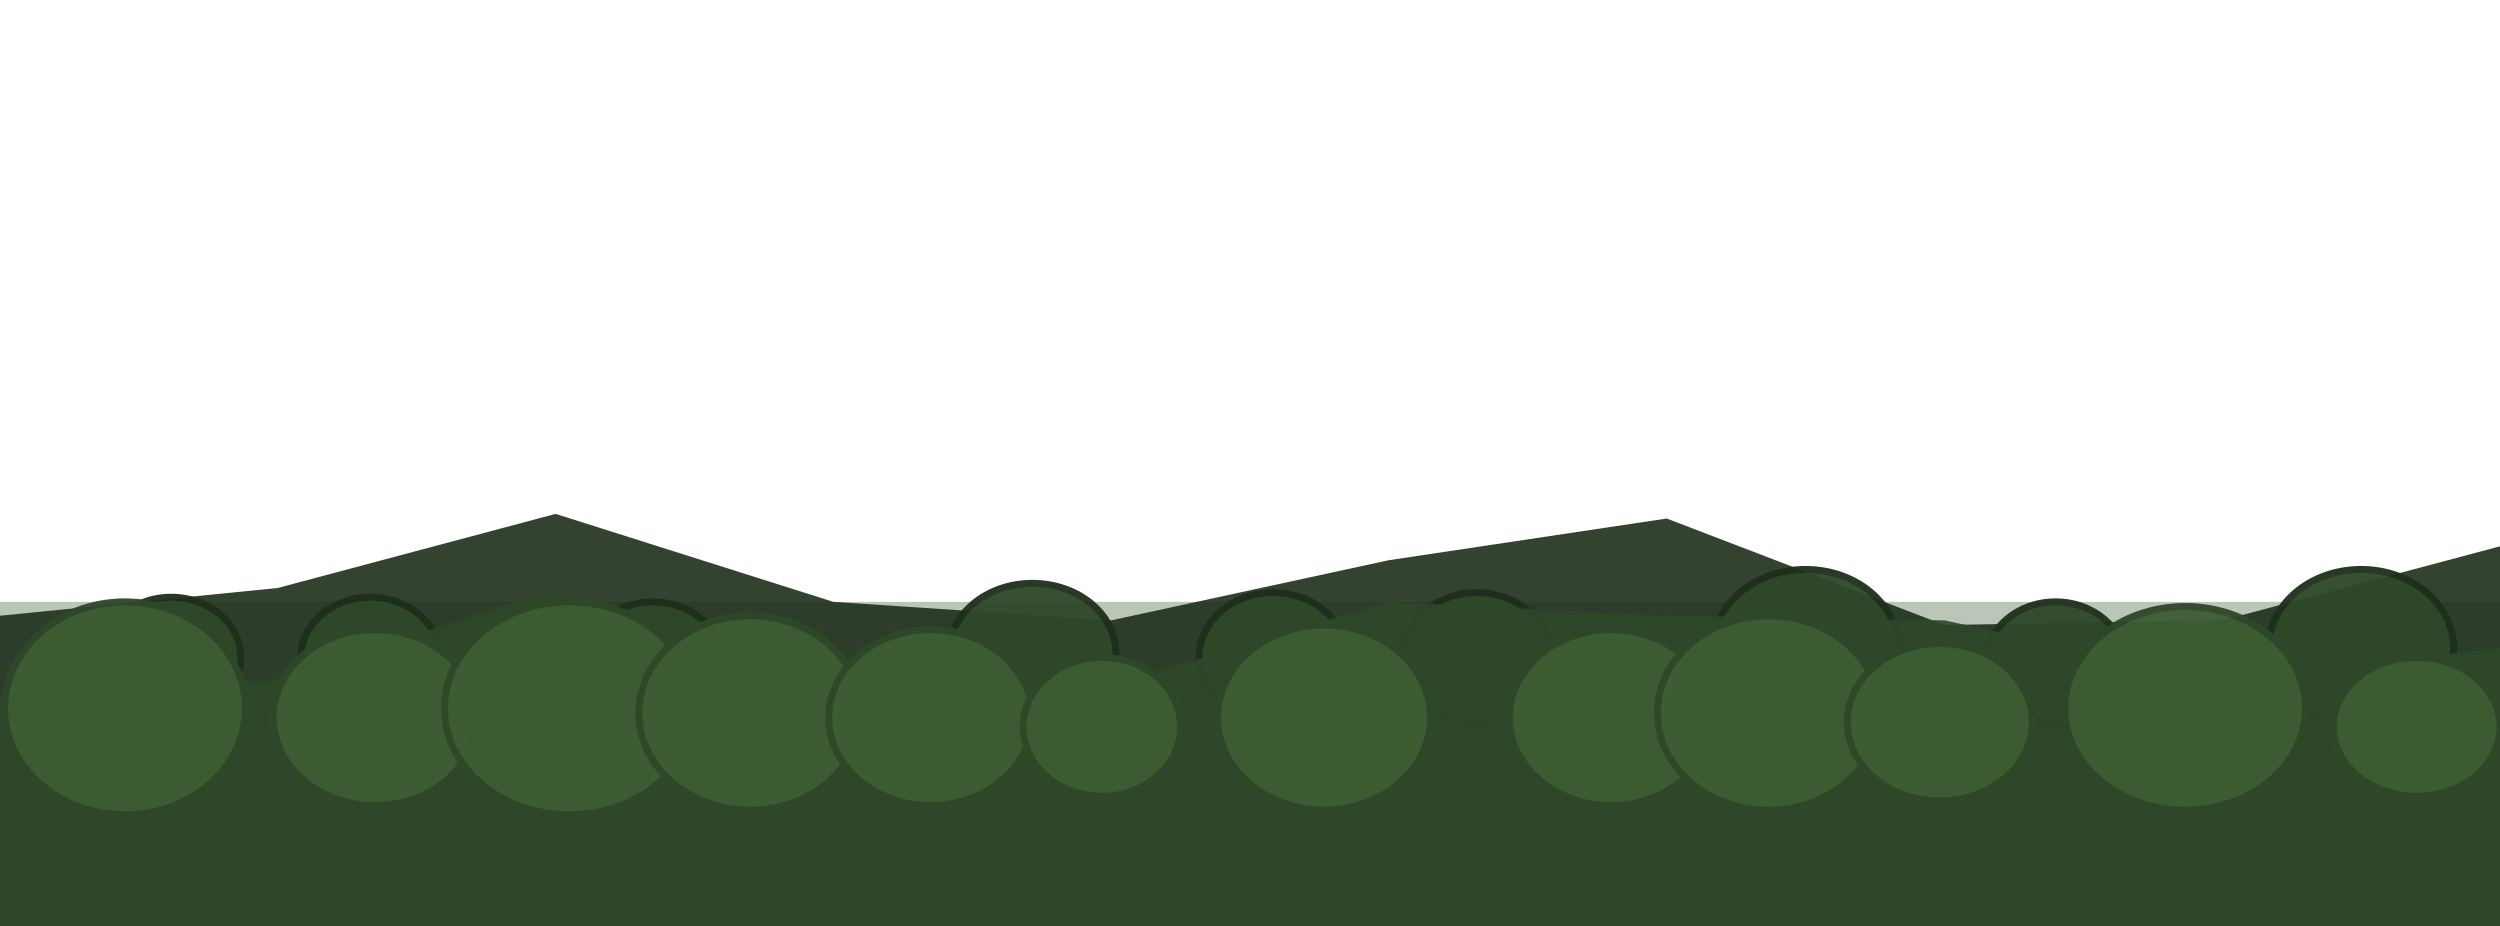
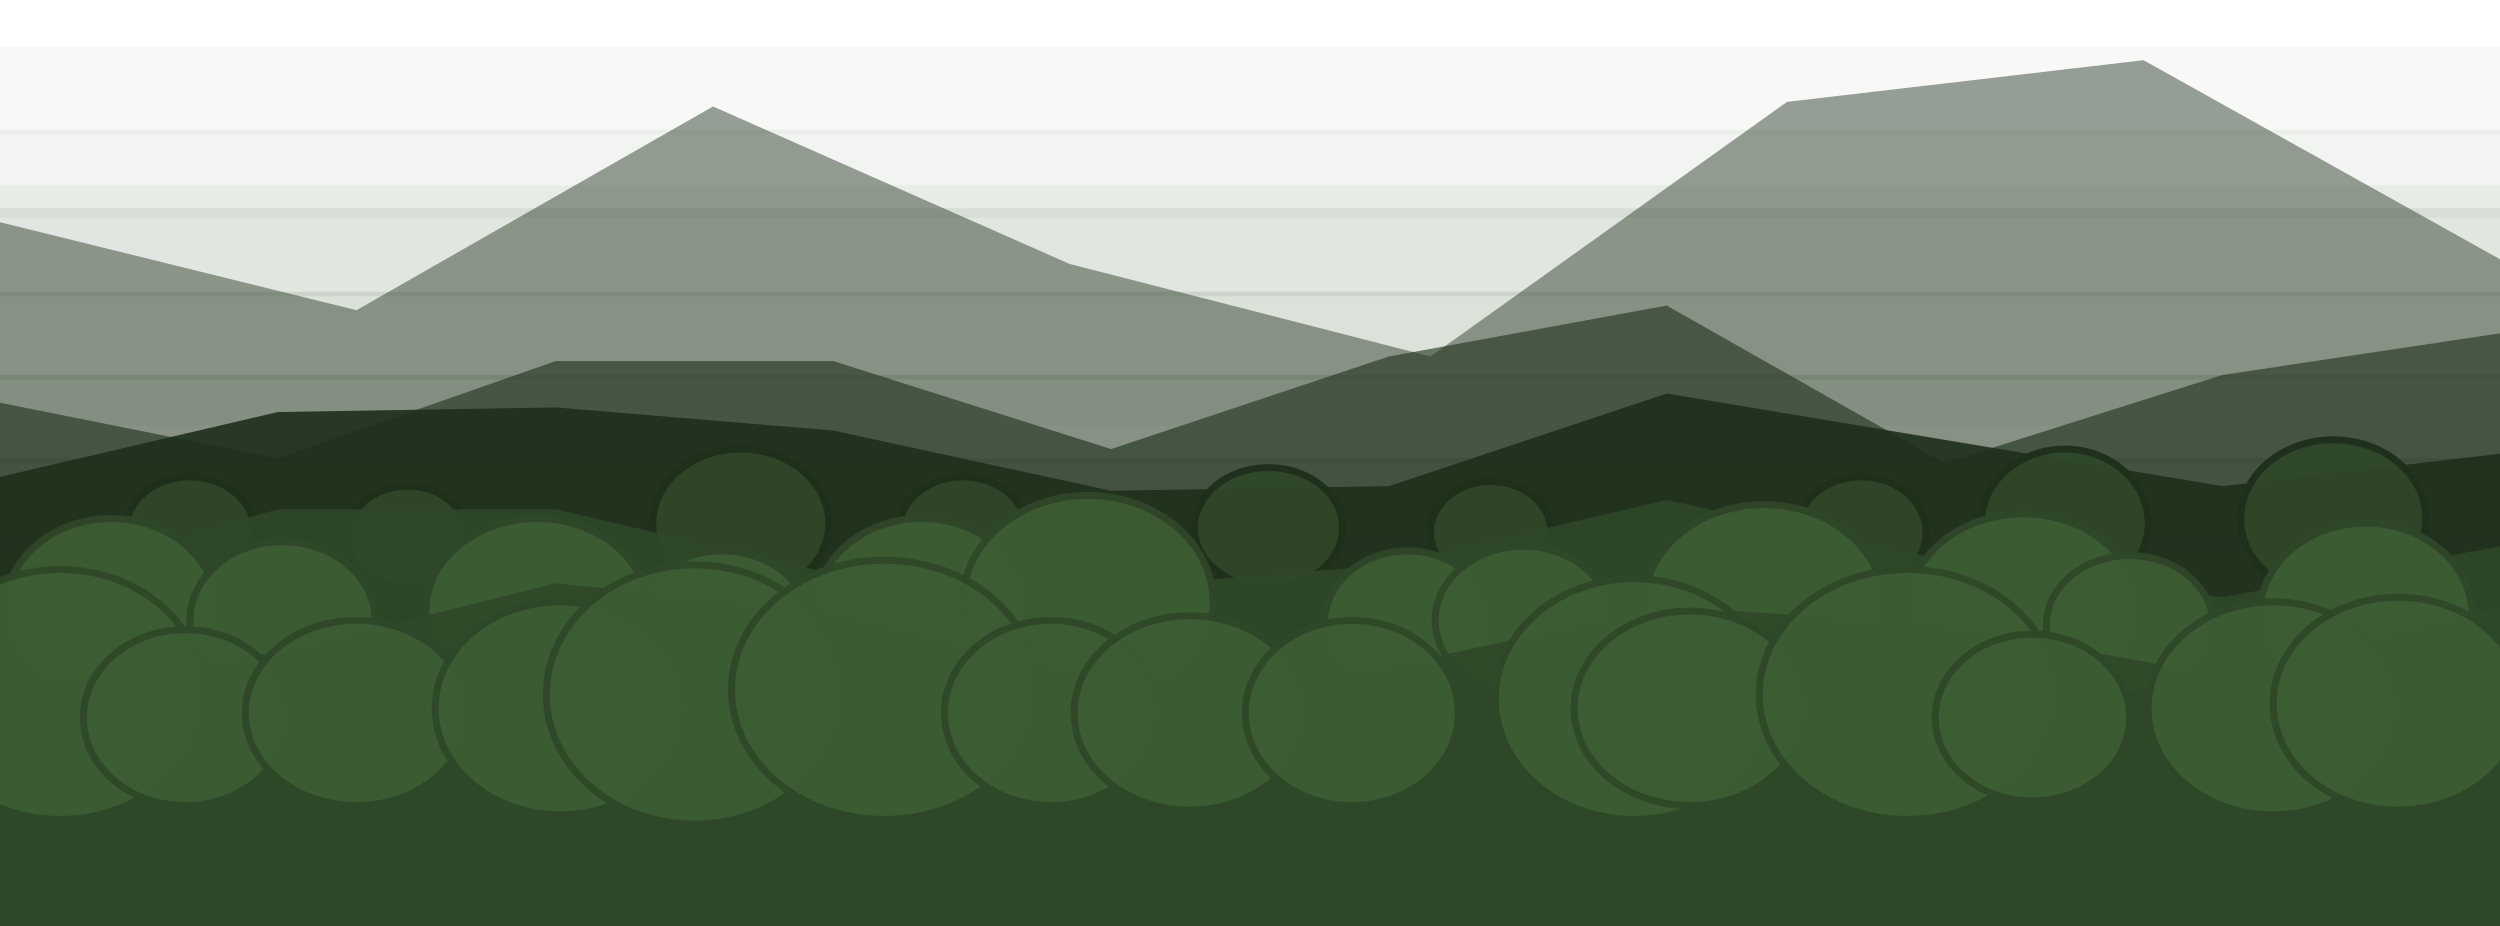
<svg xmlns="http://www.w3.org/2000/svg" viewBox="0 0 540 200" width="540" height="200">
+   <rect x="0" y="10" width="540" height="19" fill="#4a6b3d" opacity="0.040" />
+   <rect x="0" y="28" width="540" height="19" fill="#4a6b3d" opacity="0.075" />
+   <rect x="0" y="45" width="540" height="19" fill="#4a6b3d" opacity="0.110" />
+   <rect x="0" y="63" width="540" height="19" fill="#4a6b3d" opacity="0.145" />
+   <rect x="0" y="81" width="540" height="19" fill="#4a6b3d" opacity="0.180" />
+   <rect x="0" y="99" width="540" height="19" fill="#4a6b3d" opacity="0.215" />
+   <rect x="0" y="116" width="540" height="19" fill="#4a6b3d" opacity="0.250" />
+   <polygon points="0,200 0,48 77,67 154,23 231,57 309,77 386,22 463,13 540,56 540,200" fill="#1d2f1a" opacity="0.45" />
+   <polygon points="0,200 0,87 60,99 120,78 180,78 240,97 300,77 360,66 420,100 480,81 540,72 540,200" fill="#1d2f1a" opacity="0.62" />
+   <rect x="0" y="40" width="540" height="26" fill="#4a6b3d" opacity="0.06" />
+   <rect x="0" y="66" width="540" height="26" fill="#4a6b3d" opacity="0.06" />
  <rect x="0" y="130" width="540" height="70" fill="#3c5c33" opacity="0.35" />
-   <polygon points="0,200 0,133 60,127 120,111 180,130 240,134 300,121 360,112 420,135 480,134 540,118 540,200" fill="#1d2f1a" opacity="0.90" />
-   <ellipse cx="37" cy="142" rx="15" ry="13" fill="#2e4728" stroke="#1d2f1a" stroke-width="1.5" opacity="0.95" />
-   <ellipse cx="80" cy="142" rx="15" ry="13" fill="#2e4728" stroke="#1d2f1a" stroke-width="1.5" opacity="0.95" />
-   <ellipse cx="141" cy="143" rx="15" ry="13" fill="#2e4728" stroke="#1d2f1a" stroke-width="1.5" opacity="0.95" />
-   <ellipse cx="223" cy="141" rx="18" ry="15" fill="#2e4728" stroke="#1d2f1a" stroke-width="1.5" opacity="0.95" />
-   <ellipse cx="275" cy="142" rx="16" ry="14" fill="#2e4728" stroke="#1d2f1a" stroke-width="1.5" opacity="0.95" />
-   <ellipse cx="319" cy="142" rx="16" ry="14" fill="#2e4728" stroke="#1d2f1a" stroke-width="1.5" opacity="0.95" />
-   <ellipse cx="390" cy="140" rx="20" ry="17" fill="#2e4728" stroke="#1d2f1a" stroke-width="1.5" opacity="0.95" />
-   <ellipse cx="444" cy="143" rx="15" ry="13" fill="#2e4728" stroke="#1d2f1a" stroke-width="1.5" opacity="0.95" />
-   <ellipse cx="510" cy="140" rx="20" ry="17" fill="#2e4728" stroke="#1d2f1a" stroke-width="1.5" opacity="0.95" />
-   <polygon points="0,200 0,150 60,147 120,127 180,148 240,148 300,130 360,133 420,134 480,147 540,140 540,200" fill="#2e4728" opacity="0.90" />
-   <ellipse cx="27" cy="153" rx="26" ry="23" fill="#3c5c33" stroke="#2e4728" stroke-width="1.5" opacity="0.95" />
-   <ellipse cx="81" cy="155" rx="22" ry="19" fill="#3c5c33" stroke="#2e4728" stroke-width="1.5" opacity="0.95" />
-   <ellipse cx="123" cy="153" rx="27" ry="23" fill="#3c5c33" stroke="#2e4728" stroke-width="1.5" opacity="0.95" />
-   <ellipse cx="162" cy="154" rx="24" ry="21" fill="#3c5c33" stroke="#2e4728" stroke-width="1.5" opacity="0.95" />
-   <ellipse cx="201" cy="155" rx="22" ry="19" fill="#3c5c33" stroke="#2e4728" stroke-width="1.5" opacity="0.95" />
-   <ellipse cx="238" cy="157" rx="17" ry="15" fill="#3c5c33" stroke="#2e4728" stroke-width="1.5" opacity="0.95" />
-   <ellipse cx="286" cy="155" rx="23" ry="20" fill="#3c5c33" stroke="#2e4728" stroke-width="1.5" opacity="0.95" />
-   <ellipse cx="348" cy="155" rx="22" ry="19" fill="#3c5c33" stroke="#2e4728" stroke-width="1.5" opacity="0.95" />
-   <ellipse cx="382" cy="154" rx="24" ry="21" fill="#3c5c33" stroke="#2e4728" stroke-width="1.5" opacity="0.95" />
-   <ellipse cx="419" cy="156" rx="20" ry="17" fill="#3c5c33" stroke="#2e4728" stroke-width="1.5" opacity="0.95" />
-   <ellipse cx="472" cy="153" rx="26" ry="22" fill="#3c5c33" stroke="#2e4728" stroke-width="1.5" opacity="0.95" />
-   <ellipse cx="522" cy="157" rx="18" ry="15" fill="#3c5c33" stroke="#2e4728" stroke-width="1.5" opacity="0.95" />
+   <polygon points="0,200 0,103 60,89 120,88 180,93 240,106 300,105 360,85 420,95 480,105 540,98 540,200" fill="#1d2f1a" opacity="0.90" />
+   <ellipse cx="41" cy="115" rx="14" ry="12" fill="#2e4728" stroke="#1d2f1a" stroke-width="1.5" opacity="0.95" />
+   <ellipse cx="88" cy="116" rx="13" ry="11" fill="#2e4728" stroke="#1d2f1a" stroke-width="1.5" opacity="0.95" />
+   <ellipse cx="160" cy="113" rx="19" ry="16" fill="#2e4728" stroke="#1d2f1a" stroke-width="1.5" opacity="0.95" />
+   <ellipse cx="208" cy="115" rx="14" ry="12" fill="#2e4728" stroke="#1d2f1a" stroke-width="1.5" opacity="0.95" />
+   <ellipse cx="274" cy="114" rx="16" ry="13" fill="#2e4728" stroke="#1d2f1a" stroke-width="1.5" opacity="0.95" />
+   <ellipse cx="322" cy="115" rx="13" ry="11" fill="#2e4728" stroke="#1d2f1a" stroke-width="1.5" opacity="0.95" />
+   <ellipse cx="402" cy="115" rx="14" ry="12" fill="#2e4728" stroke="#1d2f1a" stroke-width="1.5" opacity="0.95" />
+   <ellipse cx="446" cy="113" rx="18" ry="16" fill="#2e4728" stroke="#1d2f1a" stroke-width="1.5" opacity="0.95" />
+   <ellipse cx="504" cy="112" rx="20" ry="17" fill="#2e4728" stroke="#1d2f1a" stroke-width="1.5" opacity="0.95" />
+   <polygon points="0,200 0,127 60,110 120,110 180,124 240,127 300,122 360,108 420,121 480,129 540,118 540,200" fill="#2e4728" opacity="0.90" />
+   <ellipse cx="24" cy="132" rx="23" ry="20" fill="#3c5c33" stroke="#2e4728" stroke-width="1.5" opacity="0.95" />
+   <ellipse cx="61" cy="134" rx="20" ry="17" fill="#3c5c33" stroke="#2e4728" stroke-width="1.5" opacity="0.95" />
+   <ellipse cx="116" cy="132" rx="24" ry="20" fill="#3c5c33" stroke="#2e4728" stroke-width="1.5" opacity="0.95" />
+   <ellipse cx="156" cy="135" rx="19" ry="16" fill="#3c5c33" stroke="#2e4728" stroke-width="1.5" opacity="0.95" />
+   <ellipse cx="199" cy="132" rx="23" ry="20" fill="#3c5c33" stroke="#2e4728" stroke-width="1.5" opacity="0.95" />
+   <ellipse cx="235" cy="130" rx="27" ry="23" fill="#3c5c33" stroke="#2e4728" stroke-width="1.5" opacity="0.95" />
+   <ellipse cx="304" cy="135" rx="18" ry="16" fill="#3c5c33" stroke="#2e4728" stroke-width="1.5" opacity="0.95" />
+   <ellipse cx="329" cy="134" rx="19" ry="16" fill="#3c5c33" stroke="#2e4728" stroke-width="1.5" opacity="0.95" />
+   <ellipse cx="381" cy="131" rx="26" ry="22" fill="#3c5c33" stroke="#2e4728" stroke-width="1.5" opacity="0.95" />
+   <ellipse cx="437" cy="132" rx="25" ry="21" fill="#3c5c33" stroke="#2e4728" stroke-width="1.5" opacity="0.95" />
+   <ellipse cx="460" cy="135" rx="18" ry="15" fill="#3c5c33" stroke="#2e4728" stroke-width="1.5" opacity="0.95" />
+   <ellipse cx="511" cy="133" rx="23" ry="20" fill="#3c5c33" stroke="#2e4728" stroke-width="1.5" opacity="0.95" />
+   <polygon points="0,200 0,148 60,141 120,126 180,132 240,147 300,144 360,131 420,135 480,146 540,131 540,200" fill="#2e4728" opacity="0.90" />
+   <ellipse cx="13" cy="150" rx="31" ry="27" fill="#3c5c33" stroke="#2e4728" stroke-width="1.5" opacity="0.95" />
+   <ellipse cx="40" cy="155" rx="22" ry="19" fill="#3c5c33" stroke="#2e4728" stroke-width="1.5" opacity="0.95" />
+   <ellipse cx="77" cy="154" rx="24" ry="20" fill="#3c5c33" stroke="#2e4728" stroke-width="1.5" opacity="0.95" />
+   <ellipse cx="121" cy="153" rx="27" ry="23" fill="#3c5c33" stroke="#2e4728" stroke-width="1.5" opacity="0.95" />
+   <ellipse cx="150" cy="150" rx="32" ry="28" fill="#3c5c33" stroke="#2e4728" stroke-width="1.5" opacity="0.95" />
+   <ellipse cx="191" cy="149" rx="33" ry="28" fill="#3c5c33" stroke="#2e4728" stroke-width="1.5" opacity="0.95" />
+   <ellipse cx="227" cy="154" rx="23" ry="20" fill="#3c5c33" stroke="#2e4728" stroke-width="1.5" opacity="0.95" />
+   <ellipse cx="257" cy="154" rx="25" ry="21" fill="#3c5c33" stroke="#2e4728" stroke-width="1.5" opacity="0.95" />
+   <ellipse cx="292" cy="154" rx="23" ry="20" fill="#3c5c33" stroke="#2e4728" stroke-width="1.5" opacity="0.95" />
+   <ellipse cx="353" cy="151" rx="30" ry="26" fill="#3c5c33" stroke="#2e4728" stroke-width="1.5" opacity="0.95" />
+   <ellipse cx="365" cy="153" rx="25" ry="21" fill="#3c5c33" stroke="#2e4728" stroke-width="1.5" opacity="0.95" />
+   <ellipse cx="412" cy="150" rx="32" ry="27" fill="#3c5c33" stroke="#2e4728" stroke-width="1.5" opacity="0.95" />
+   <ellipse cx="439" cy="155" rx="21" ry="18" fill="#3c5c33" stroke="#2e4728" stroke-width="1.5" opacity="0.95" />
+   <ellipse cx="491" cy="153" rx="27" ry="23" fill="#3c5c33" stroke="#2e4728" stroke-width="1.5" opacity="0.95" />
+   <ellipse cx="518" cy="152" rx="27" ry="23" fill="#3c5c33" stroke="#2e4728" stroke-width="1.5" opacity="0.95" />
</svg>
